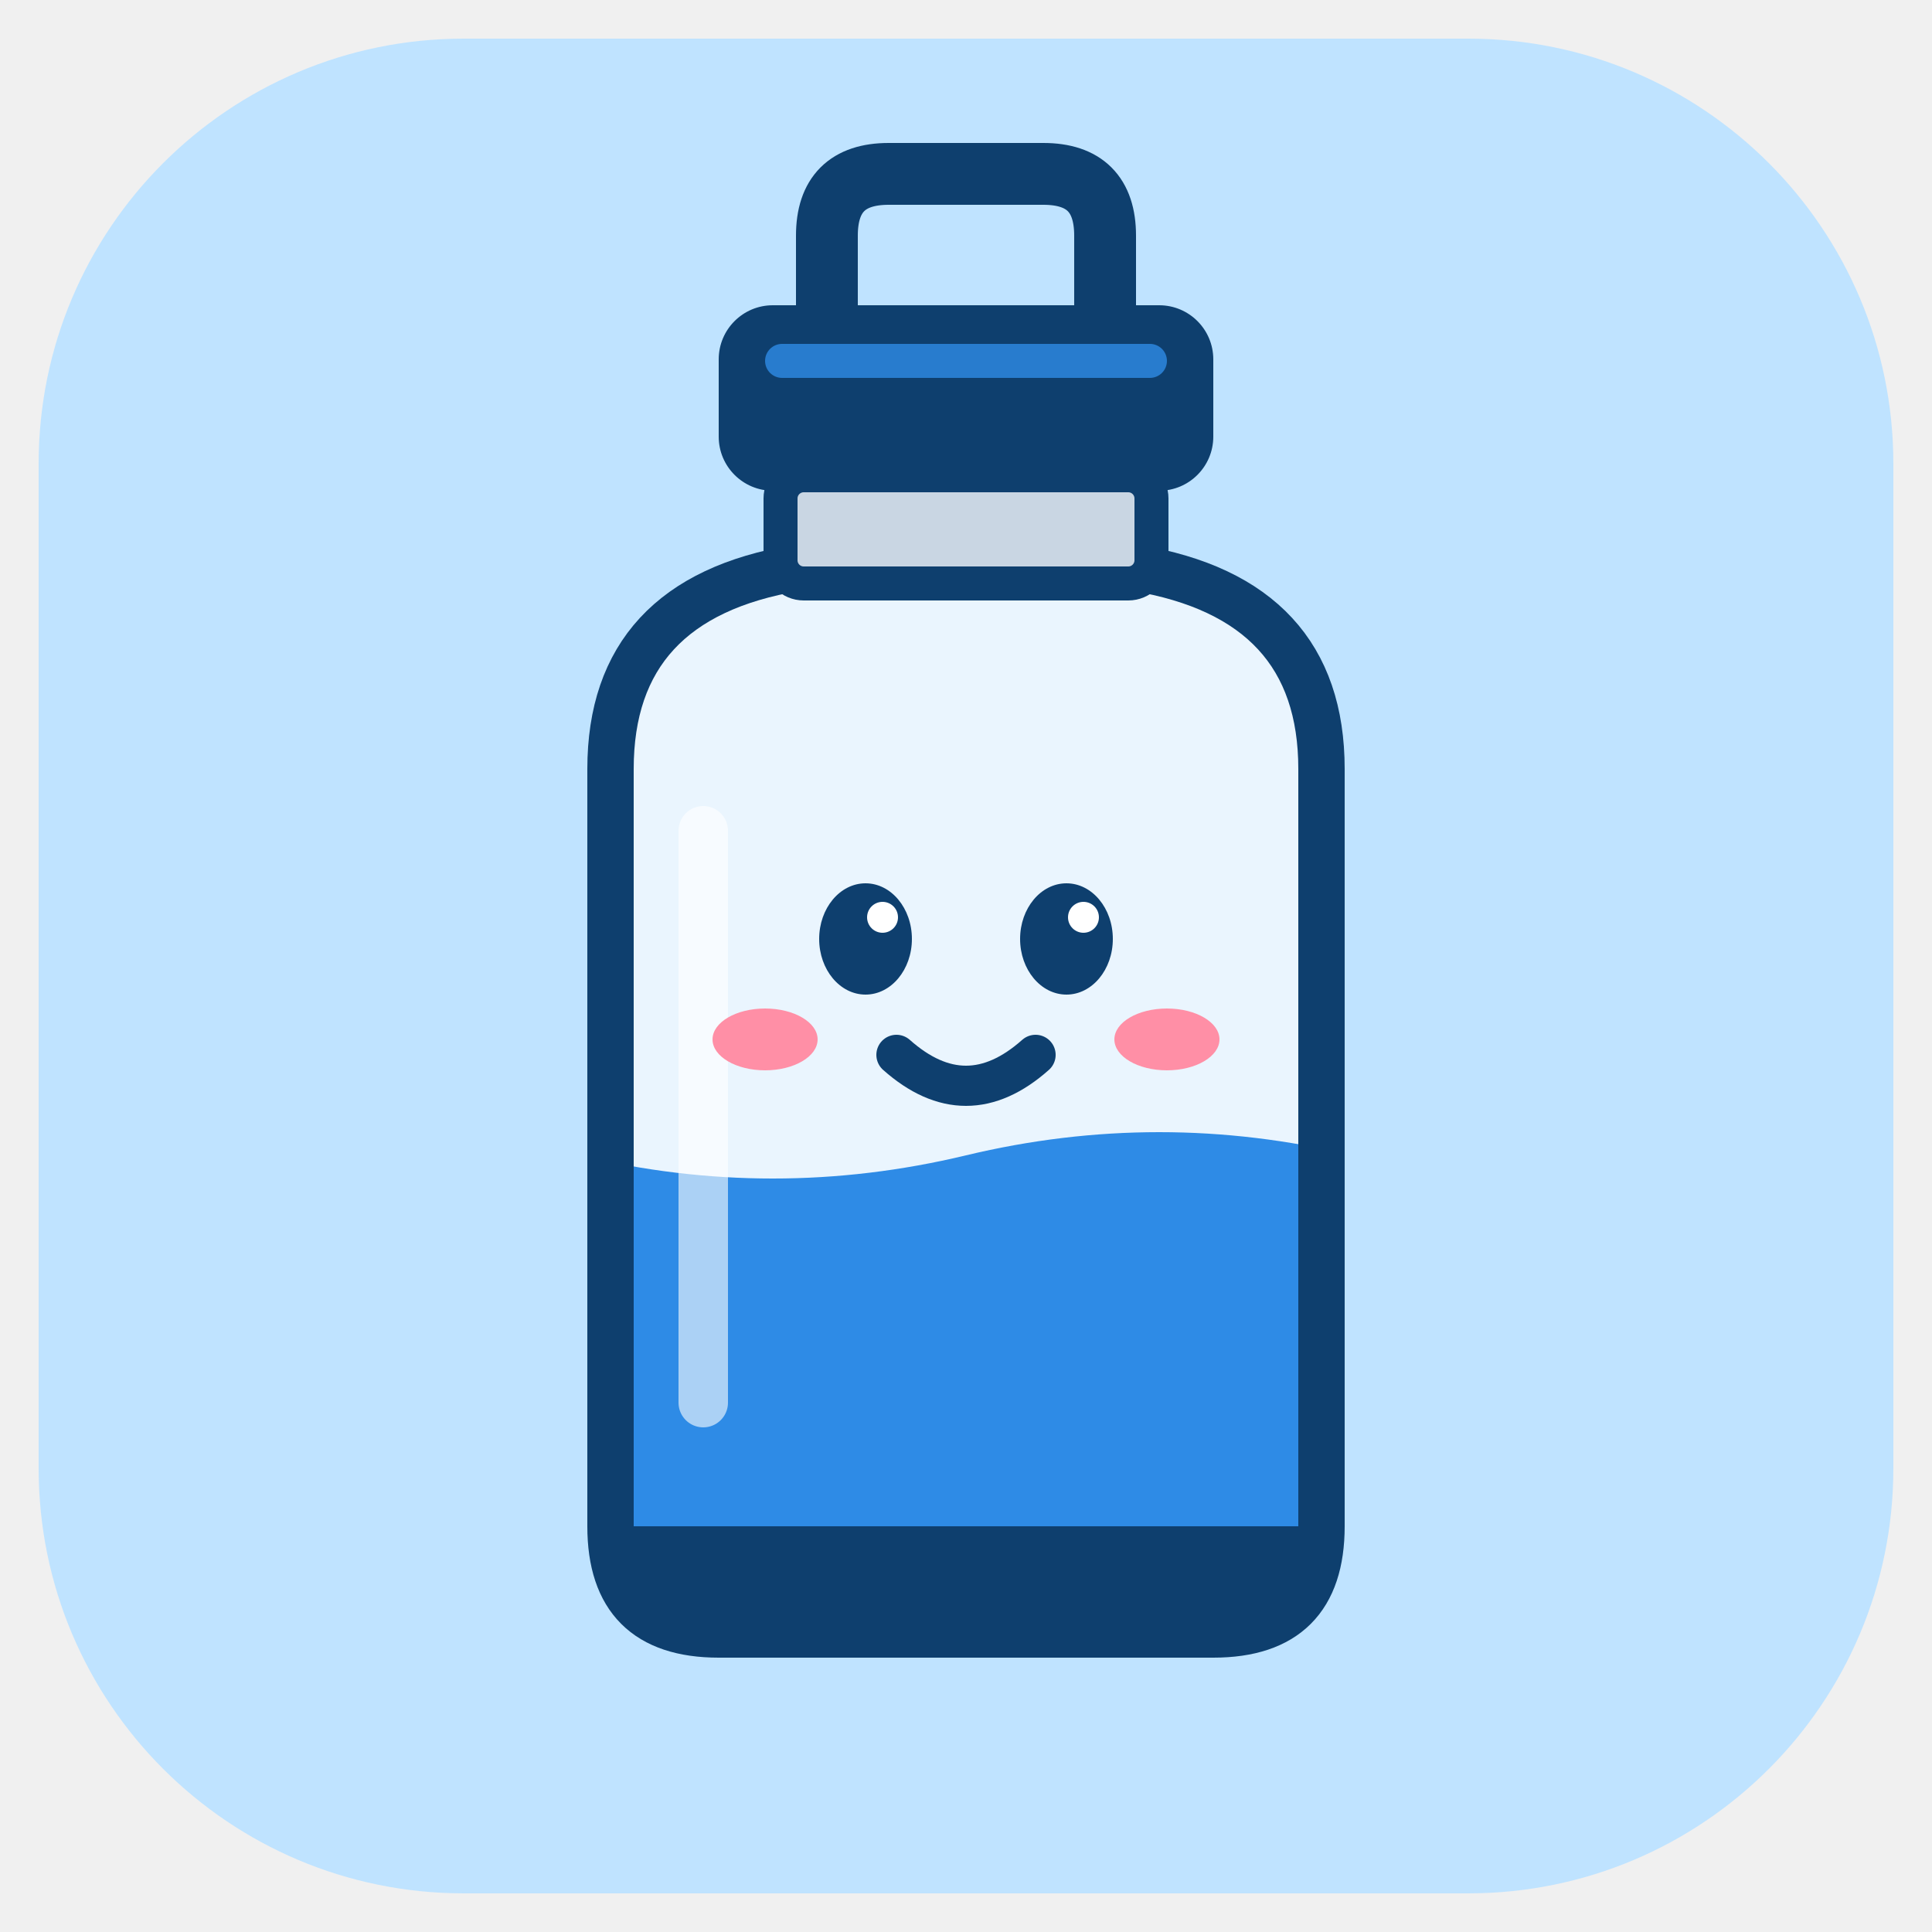
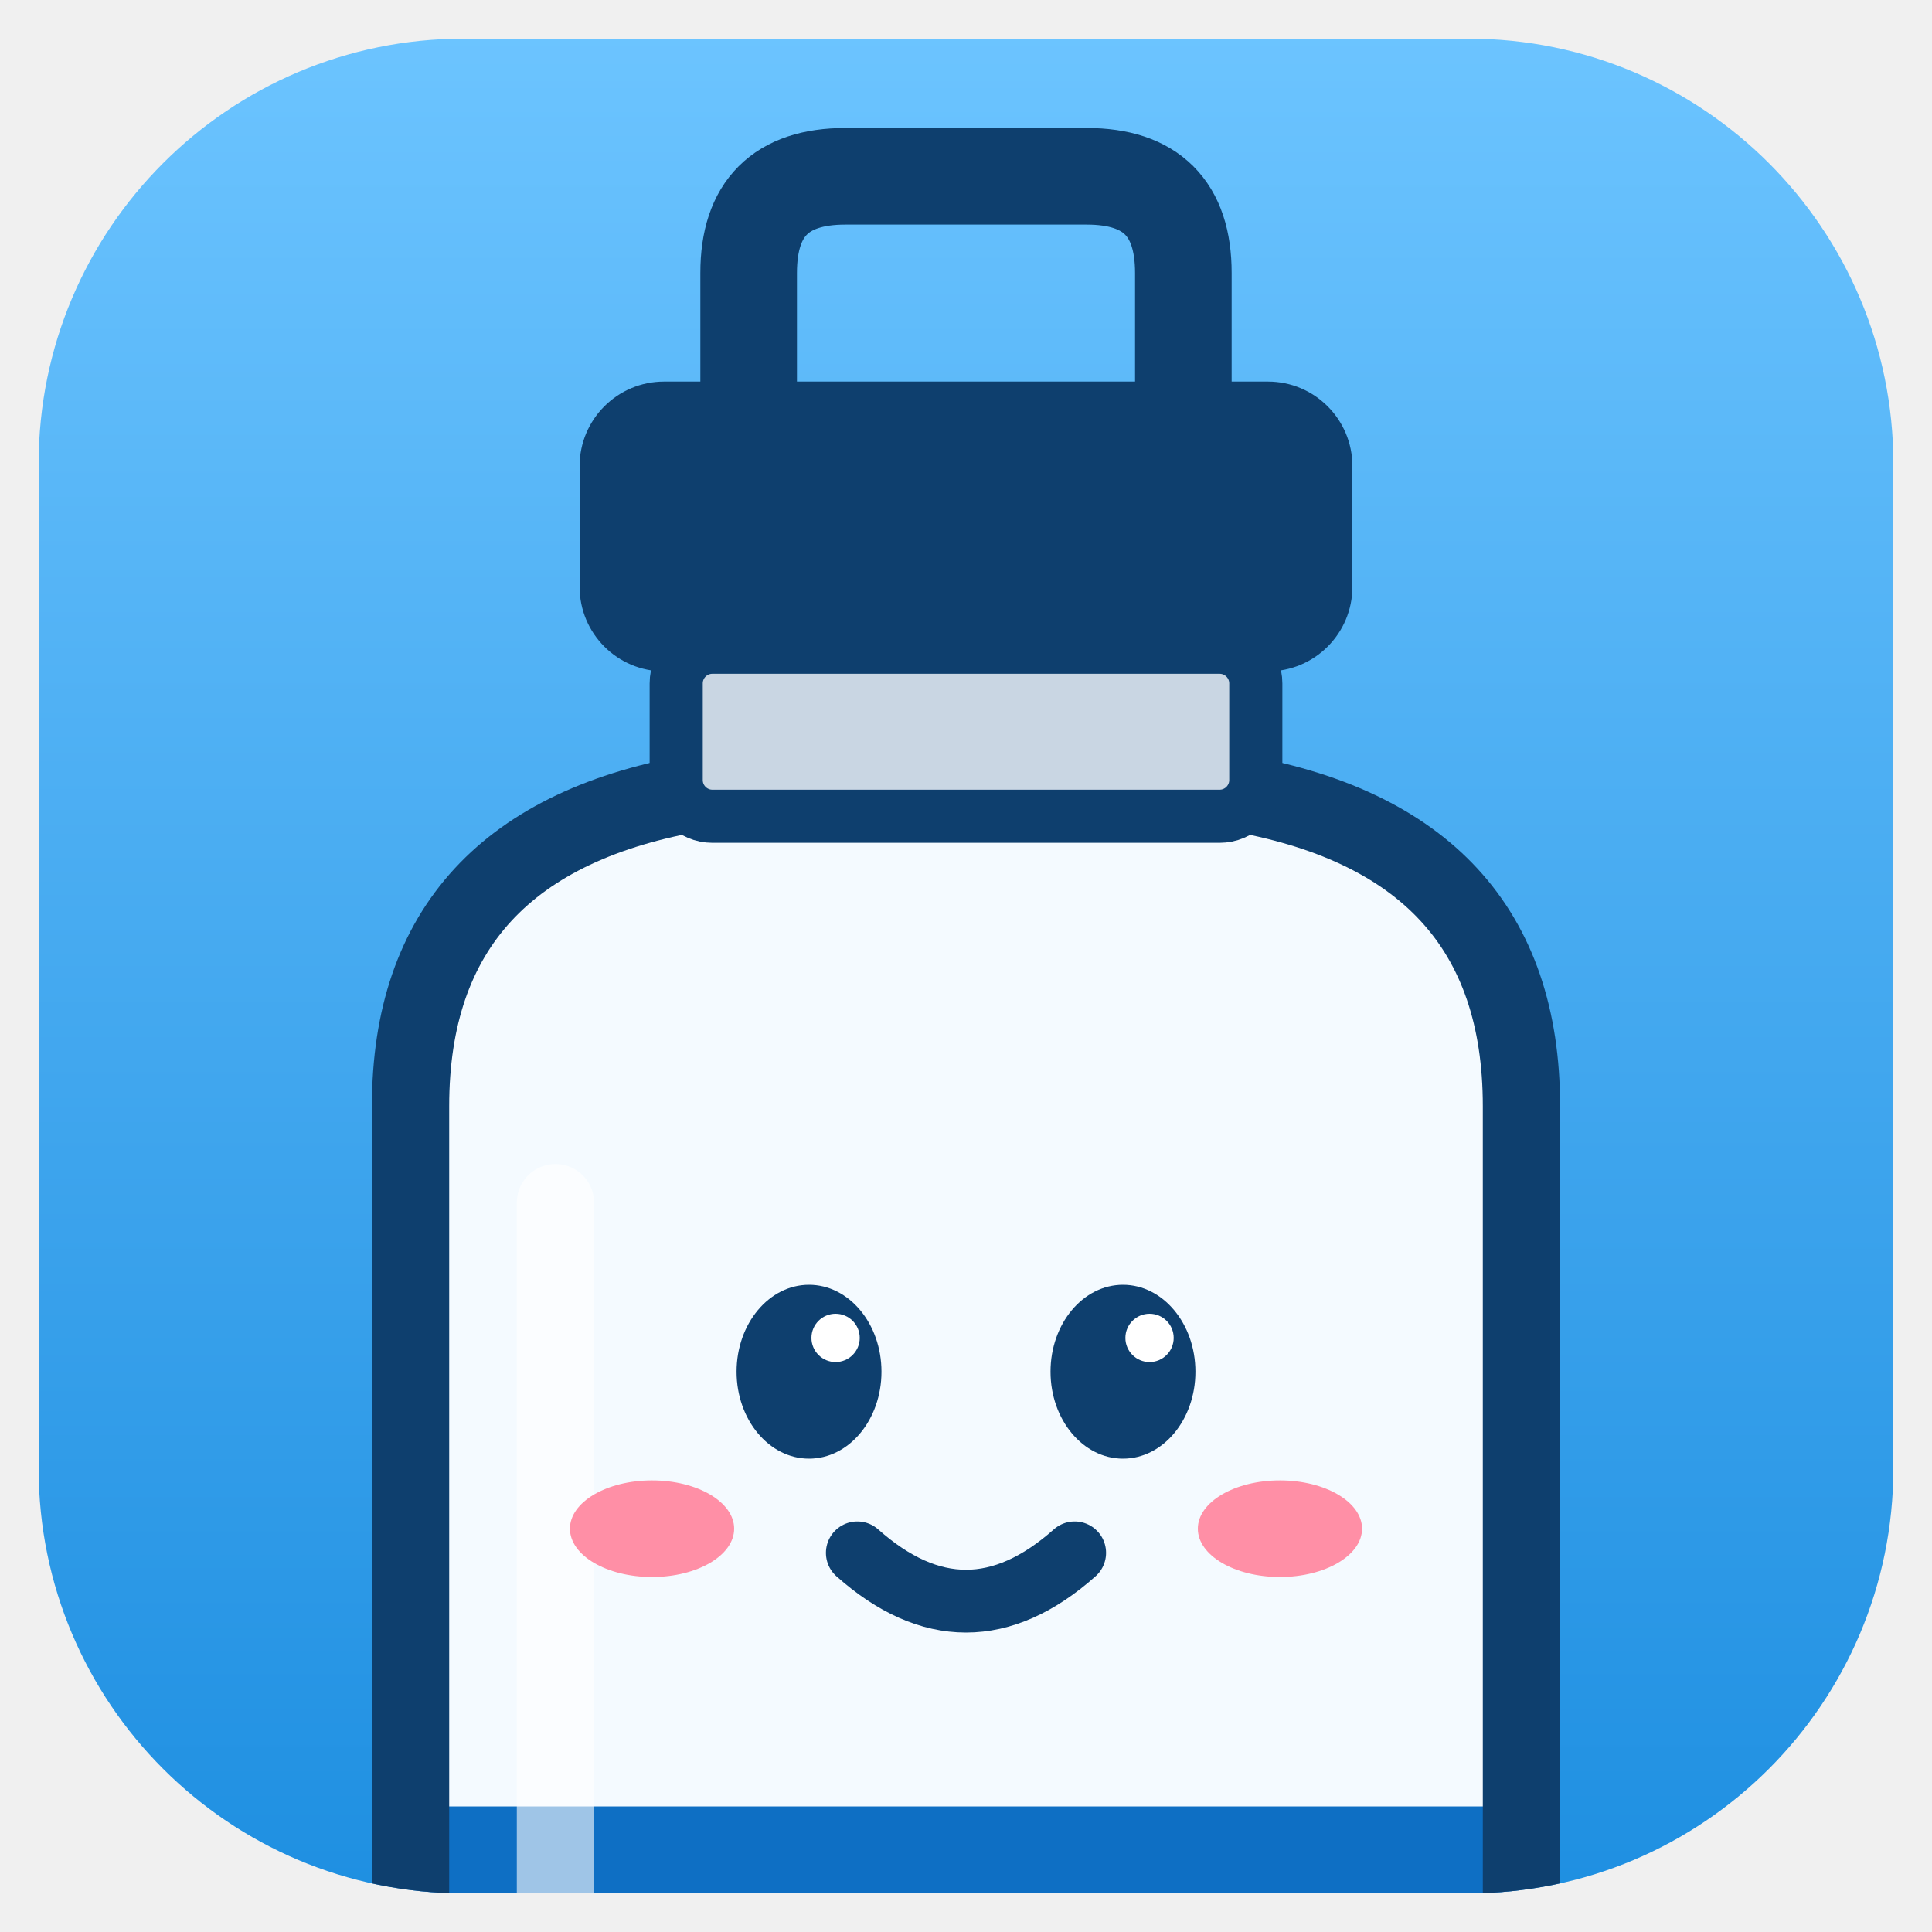
- <svg xmlns="http://www.w3.org/2000/svg" width="1024" height="1024" viewBox="0 0 100 100">
+ <svg xmlns="http://www.w3.org/2000/svg" viewBox="0 0 100 100">
  <defs>
-     <clipPath id="body">
+     <clipPath id="body-clip">
      <path d="M27 41 Q27 30 39 28 L61 28 Q73 30 73 41 L73 90 Q73 97 66 97 L34 97 Q27 97 27 90 Z" />
    </clipPath>
+     <clipPath id="sq">
+       <rect x="2" y="2" width="96" height="96" rx="22" />
+     </clipPath>
  </defs>
-   <rect x="2" y="2" width="96" height="96" rx="22" fill="#BFE3FF" />
-   <g transform="translate(10 7) scale(0.8)">
-     <path d="M27 41 Q27 30 39 28 L61 28 Q73 30 73 41 L73 90 Q73 97 66 97 L34 97 Q27 97 27 90 Z" fill="#EAF5FE" />
-     <g clip-path="url(#body)">
-       <path d="M0 66 Q12.5 63 25 66 T50 66 T75 66 T100 66 V100 H0 Z" fill="#2E8BE6" />
-       <rect x="0" y="90" width="100" height="10" fill="#0E3F6E" />
+   <defs>
+     <linearGradient id="bg" x1="0" y1="0" x2="0" y2="1">
+       <stop offset="0" stop-color="#6CC4FF" />
+       <stop offset="1" stop-color="#1E8FE1" />
+     </linearGradient>
+   </defs>
+   <rect x="2" y="2" width="96" height="96" rx="22" fill="url(#bg)" />
+   <g clip-path="url(#sq)">
+     <g transform="translate(-12.5 6) scale(1.25)">
+       <path d="M27 41 Q27 30 39 28 L61 28 Q73 30 73 41 L73 90 Q73 97 66 97 L34 97 Q27 97 27 90 Z" fill="#F4FAFF" />
+       <g clip-path="url(#body-clip)">
+         <rect x="0" y="70" width="100" height="60" fill="#0E6FC4" />
+         <rect x="0" y="90" width="100" height="10" fill="#0E3F6E" />
+       </g>
+       <path d="M27 41 Q27 30 39 28 L61 28 Q73 30 73 41 L73 90 Q73 97 66 97 L34 97 Q27 97 27 90 Z" fill="none" stroke="#0E3F6E" stroke-width="3.2" stroke-linejoin="round" />
+       <path d="M33 45 L33 82" stroke="#FFFFFF" stroke-width="3.2" stroke-linecap="round" opacity="0.6" />
+       <rect x="38" y="22" width="24" height="7" rx="1.5" fill="#C9D6E3" stroke="#0E3F6E" stroke-width="2.2" />
+       <path d="M41 12 L41 6.5 Q41 2.5 45 2.5 L55 2.5 Q59 2.5 59 6.5 L59 12" fill="none" stroke="#0E3F6E" stroke-width="4" stroke-linejoin="round" />
+       <rect x="34" y="11" width="32" height="12" rx="3.5" fill="#0E3F6E" />
+       <ellipse cx="43.5" cy="52" rx="3" ry="3.6" fill="#0E3F6E" />
+       <ellipse cx="56.5" cy="52" rx="3" ry="3.6" fill="#0E3F6E" />
+       <circle cx="44.6" cy="50.6" r="1" fill="#FFFFFF" />
+       <circle cx="57.6" cy="50.6" r="1" fill="#FFFFFF" />
+       <path d="M45.5 59.5 Q50 63.5 54.5 59.5" stroke="#0E3F6E" stroke-width="2.6" fill="none" stroke-linecap="round" />
+       <ellipse cx="37" cy="58.5" rx="3.4" ry="2" fill="#FF8FA6" />
+       <ellipse cx="63" cy="58.5" rx="3.4" ry="2" fill="#FF8FA6" />
    </g>
-     <path d="M27 41 Q27 30 39 28 L61 28 Q73 30 73 41 L73 90 Q73 97 66 97 L34 97 Q27 97 27 90 Z" fill="none" stroke="#0E3F6E" stroke-width="3" stroke-linejoin="round" />
-     <path d="M33 45 L33 82" stroke="#FFFFFF" stroke-width="3.2" stroke-linecap="round" opacity="0.6" />
-     <rect x="38" y="22" width="24" height="7" rx="1.5" fill="#C9D6E3" stroke="#0E3F6E" stroke-width="2.2" />
-     <path d="M41 12 L41 6.5 Q41 2.5 45 2.5 L55 2.5 Q59 2.5 59 6.5 L59 12" fill="none" stroke="#0E3F6E" stroke-width="4" stroke-linejoin="round" />
-     <rect x="34" y="11" width="32" height="12" rx="3.5" fill="#0E3F6E" />
-     <rect x="37" y="13.5" width="26" height="2.2" rx="1.1" fill="#2E8BE6" opacity="0.8" />
-     <ellipse cx="43.5" cy="52" rx="3" ry="3.6" fill="#0E3F6E" />
-     <ellipse cx="56.5" cy="52" rx="3" ry="3.6" fill="#0E3F6E" />
-     <circle cx="44.6" cy="50.6" r="1" fill="#FFFFFF" />
-     <circle cx="57.6" cy="50.6" r="1" fill="#FFFFFF" />
-     <path d="M45.5 59.5 Q50 63.5 54.5 59.5" stroke="#0E3F6E" stroke-width="2.6" fill="none" stroke-linecap="round" />
-     <ellipse cx="37" cy="58.5" rx="3.4" ry="2" fill="#FF8FA6" />
-     <ellipse cx="63" cy="58.5" rx="3.4" ry="2" fill="#FF8FA6" />
  </g>
</svg>
